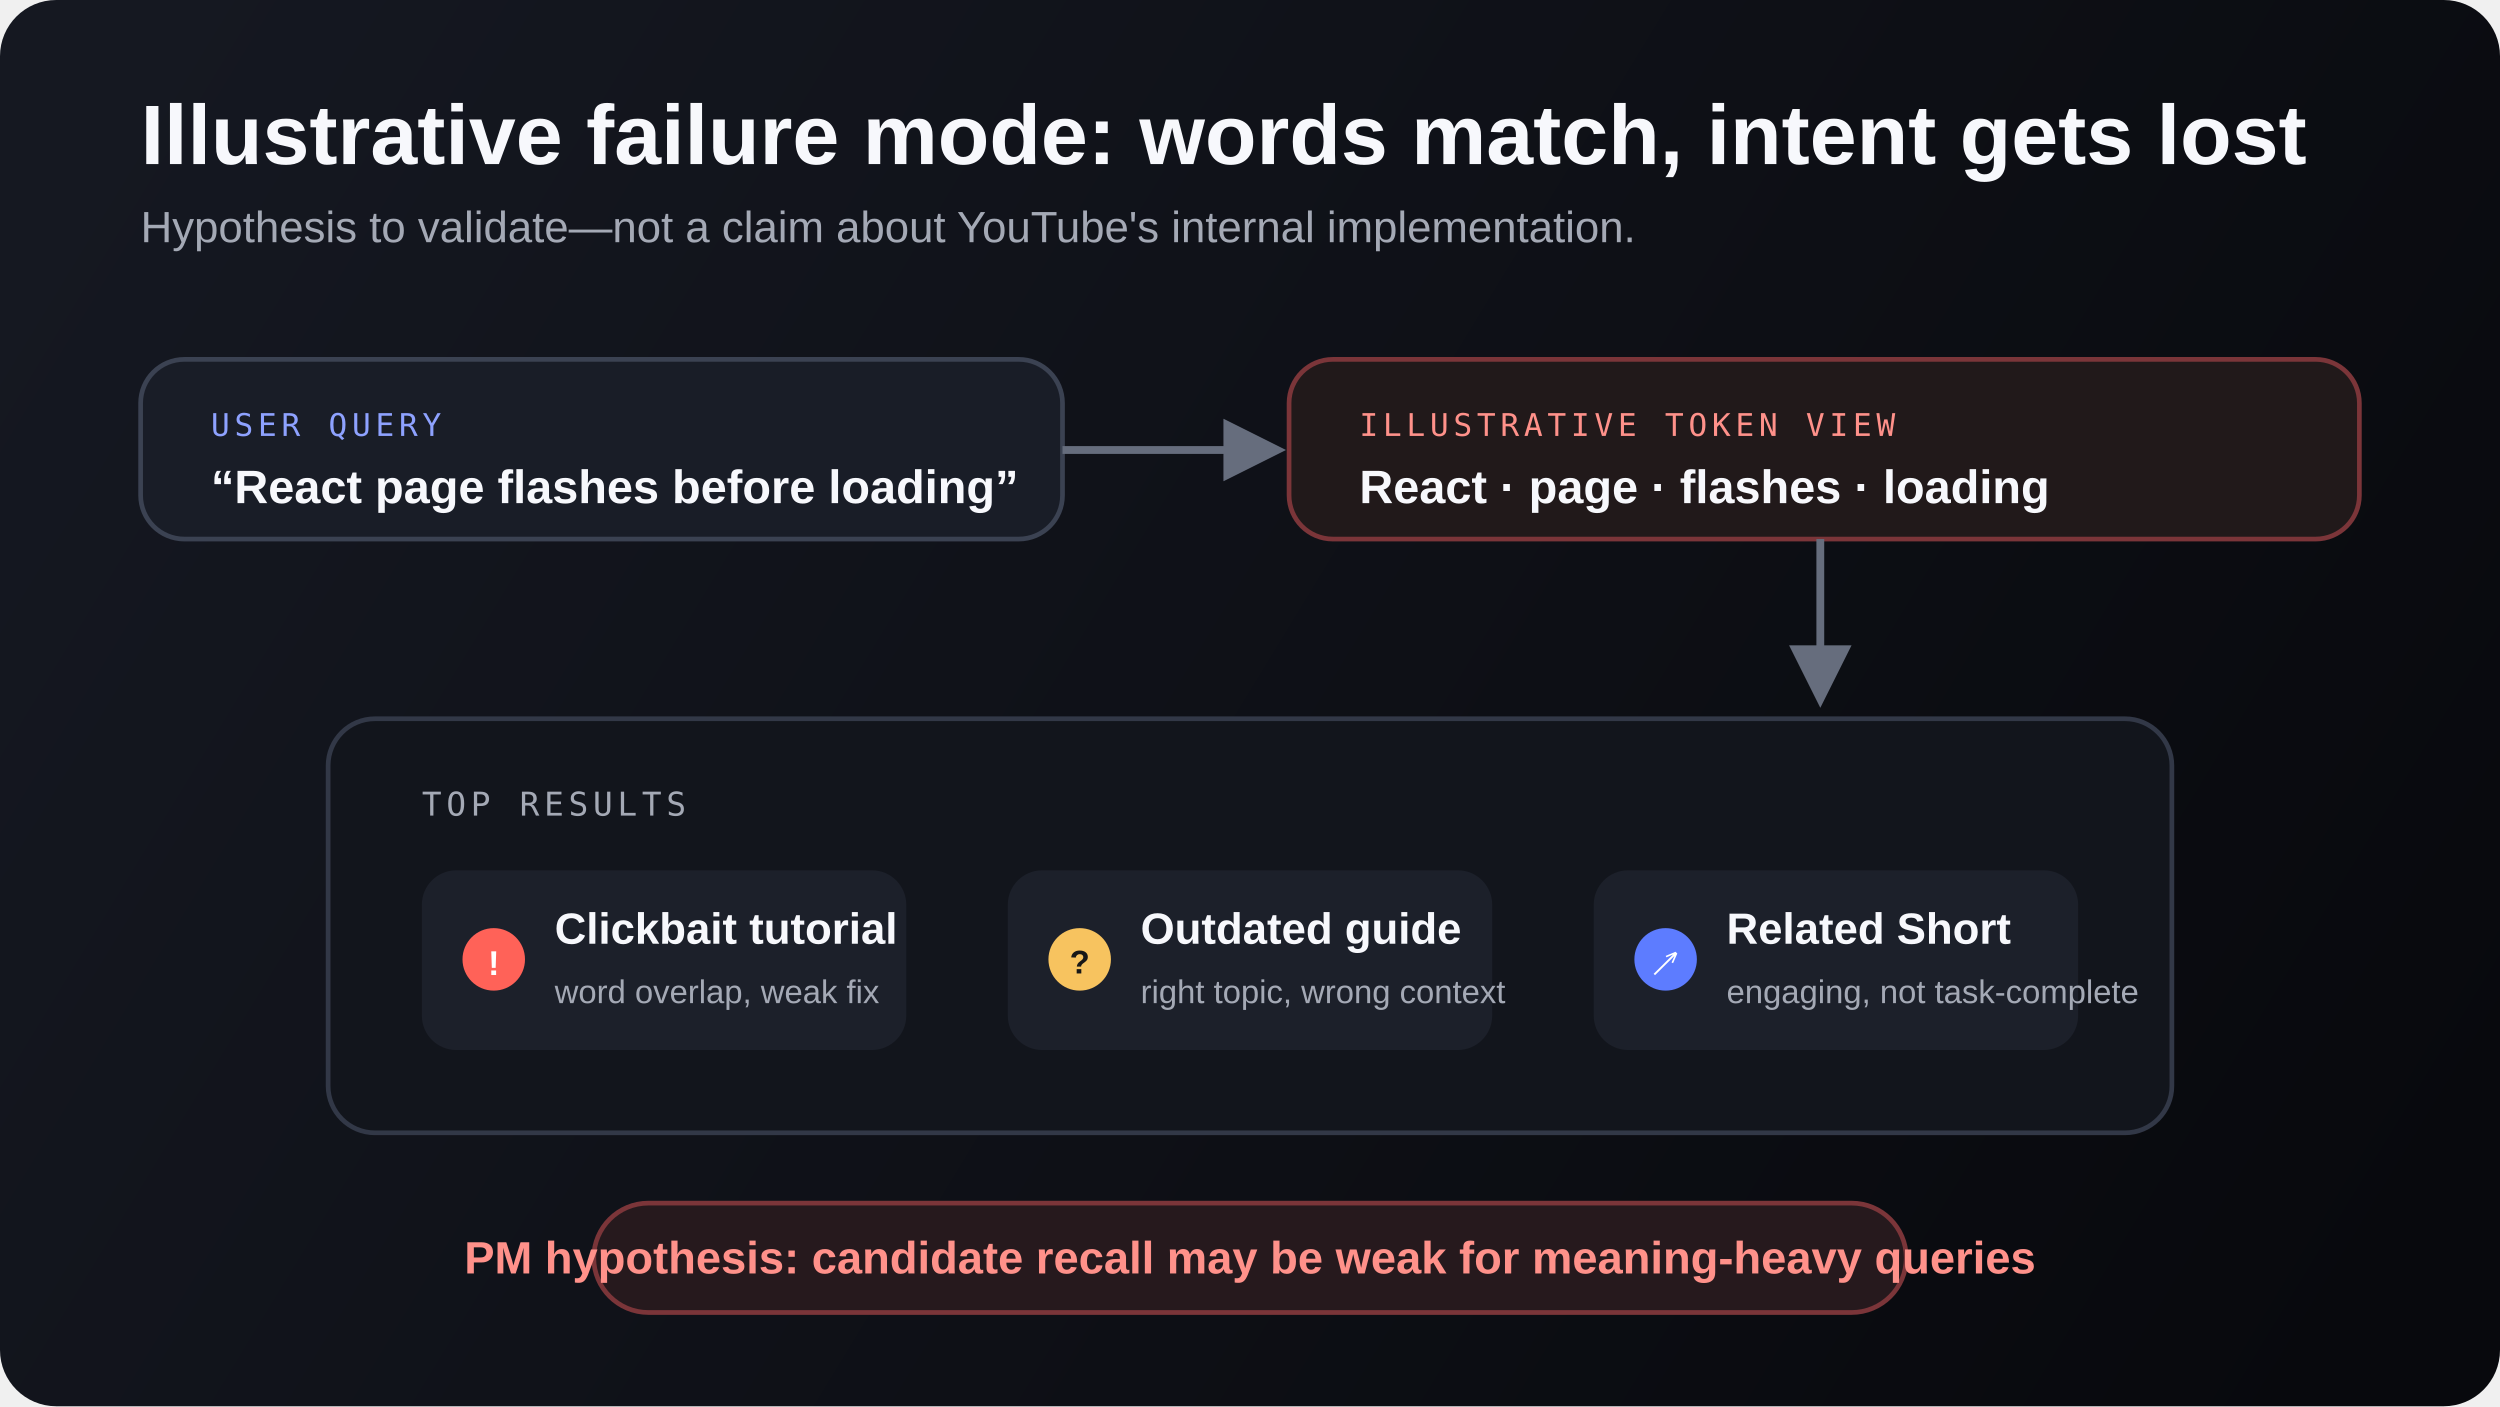
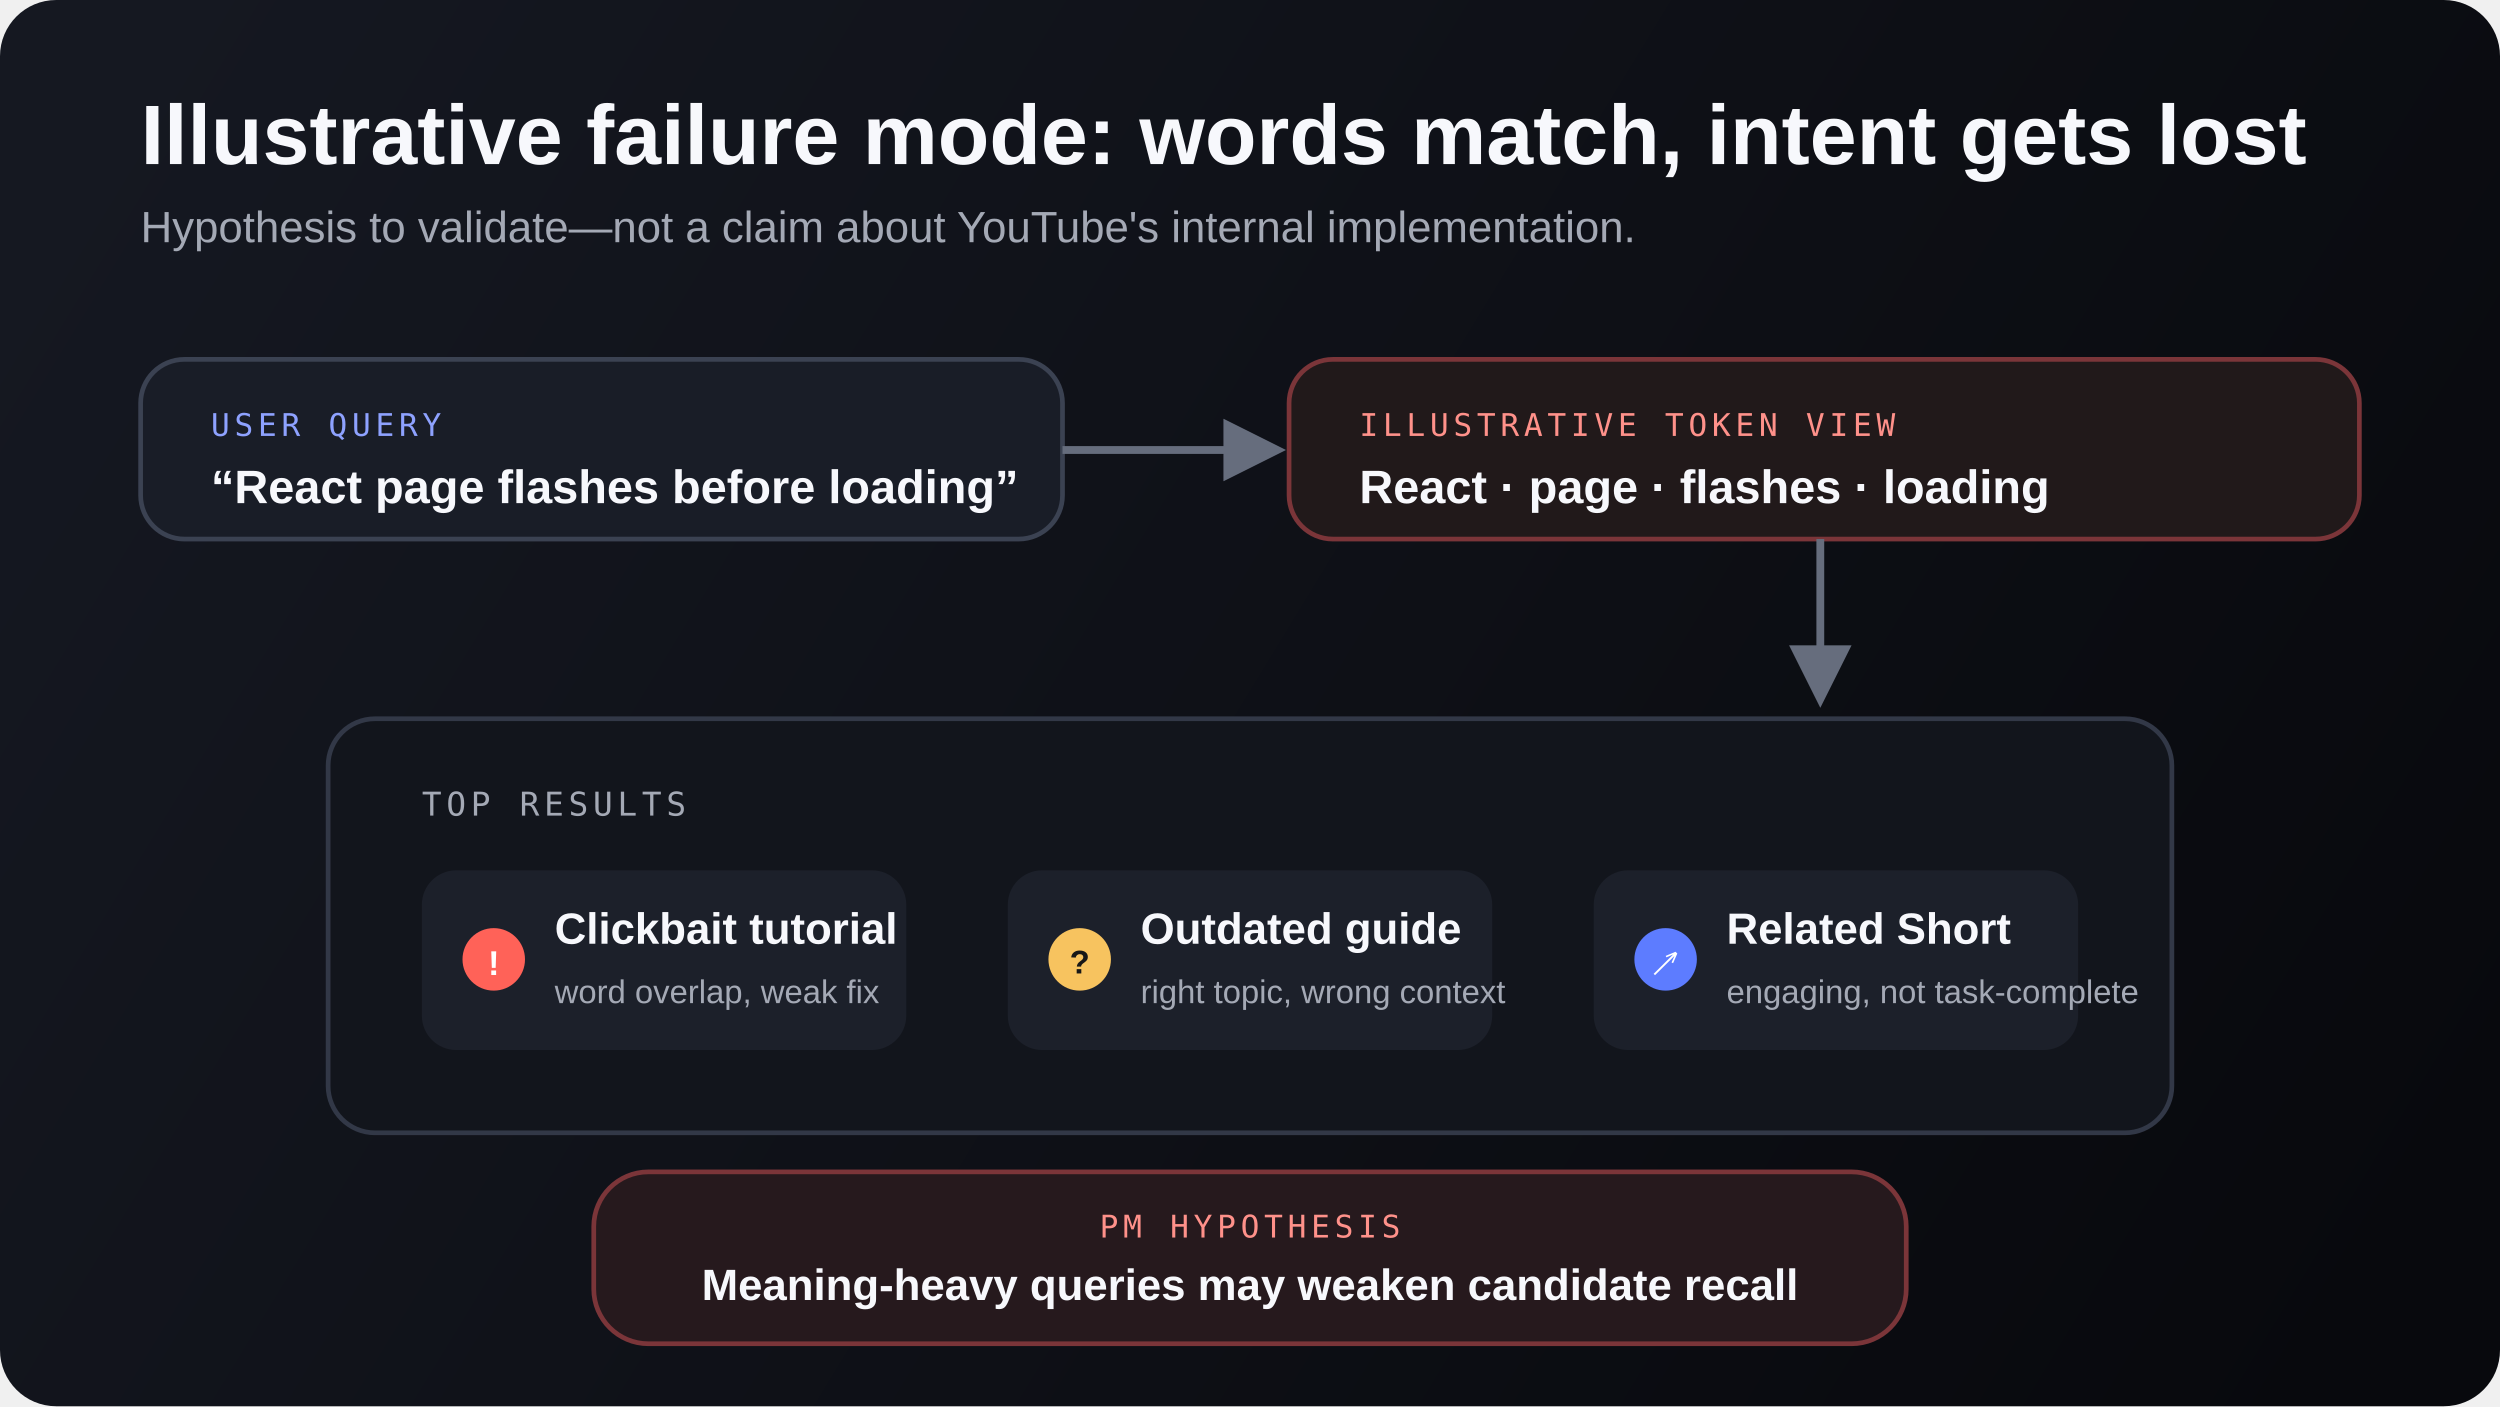
<svg xmlns="http://www.w3.org/2000/svg" width="1600" height="900" viewBox="0 0 1600 900">
  <defs>
    <linearGradient id="bg" x1="90" y1="20" x2="1500" y2="880" gradientUnits="userSpaceOnUse">
      <stop stop-color="#151821" />
      <stop offset="1" stop-color="#08090D" />
    </linearGradient>
    <marker id="arrow" viewBox="0 0 10 10" refX="8" refY="5" markerWidth="8" markerHeight="8" orient="auto">
      <path d="M0 0L10 5L0 10Z" fill="#666D7D" />
    </marker>
  </defs>
  <rect width="1600" height="900" rx="36" fill="url(#bg)" />
  <text x="90" y="105" fill="#F7F8FC" font-family="Arial" font-size="54" font-weight="700">Illustrative failure mode: words match, intent gets lost</text>
  <text x="90" y="155" fill="#A4A9B5" font-family="Arial" font-size="28">Hypothesis to validate—not a claim about YouTube's internal implementation.</text>
  <rect x="90" y="230" width="590" height="115" rx="28" fill="#191D27" stroke="#3B4252" stroke-width="3" />
  <text x="135" y="279" fill="#8EA2FF" font-family="ui-monospace, monospace" font-size="20" letter-spacing="3">USER QUERY</text>
  <text x="135" y="322" fill="#F7F8FC" font-family="Arial" font-size="30" font-weight="700">“React page flashes before loading”</text>
  <path d="M680 288H815" stroke="#666D7D" stroke-width="5" marker-end="url(#arrow)" />
  <rect x="825" y="230" width="685" height="115" rx="28" fill="#21191A" stroke="#7B3539" stroke-width="3" />
  <text x="870" y="279" fill="#FF918A" font-family="ui-monospace, monospace" font-size="20" letter-spacing="3">ILLUSTRATIVE TOKEN VIEW</text>
  <text x="870" y="322" fill="#F7F8FC" font-family="Arial" font-size="30" font-weight="700">React · page · flashes · loading</text>
  <path d="M1165 345V445" stroke="#666D7D" stroke-width="5" marker-end="url(#arrow)" />
  <rect x="210" y="460" width="1180" height="265" rx="30" fill="#12151C" stroke="#323847" stroke-width="3" />
  <text x="270" y="522" fill="#A4A9B5" font-family="ui-monospace, monospace" font-size="21" letter-spacing="3">TOP RESULTS</text>
  <g>
    <rect x="270" y="557" width="310" height="115" rx="22" fill="#1C202A" />
    <circle cx="316" cy="614" r="20" fill="#FF6258" />
    <text x="316" y="624" text-anchor="middle" fill="white" font-family="Arial" font-size="22" font-weight="700">!</text>
-     <text x="355" y="604" fill="#F7F8FC" font-family="Arial" font-size="28" font-weight="700">Clickbait tutorial</text>
-     <text x="355" y="642" fill="#A4A9B5" font-family="Arial" font-size="21">word overlap, weak fix</text>
+     <text x="355" y="604" fill="#F7F8FC" font-family="Arial" font-size="28" font-weight="700" textLength="200" lengthAdjust="spacingAndGlyphs">Clickbait tutorial</text>
+     <text x="355" y="642" fill="#A4A9B5" font-family="Arial" font-size="21" textLength="205" lengthAdjust="spacingAndGlyphs">word overlap, weak fix</text>
  </g>
  <g>
    <rect x="645" y="557" width="310" height="115" rx="22" fill="#1C202A" />
    <circle cx="691" cy="614" r="20" fill="#F7C35F" />
    <text x="691" y="623" text-anchor="middle" fill="#171717" font-family="Arial" font-size="21" font-weight="700">?</text>
-     <text x="730" y="604" fill="#F7F8FC" font-family="Arial" font-size="28" font-weight="700">Outdated guide</text>
-     <text x="730" y="642" fill="#A4A9B5" font-family="Arial" font-size="21">right topic, wrong context</text>
+     <text x="730" y="604" fill="#F7F8FC" font-family="Arial" font-size="28" font-weight="700" textLength="190" lengthAdjust="spacingAndGlyphs">Outdated guide</text>
+     <text x="730" y="642" fill="#A4A9B5" font-family="Arial" font-size="21" textLength="200" lengthAdjust="spacingAndGlyphs">right topic, wrong context</text>
  </g>
  <g>
    <rect x="1020" y="557" width="310" height="115" rx="22" fill="#1C202A" />
    <circle cx="1066" cy="614" r="20" fill="#5D7CFF" />
    <text x="1066" y="623" text-anchor="middle" fill="white" font-family="Arial" font-size="21" font-weight="700">↗</text>
-     <text x="1105" y="604" fill="#F7F8FC" font-family="Arial" font-size="28" font-weight="700">Related Short</text>
-     <text x="1105" y="642" fill="#A4A9B5" font-family="Arial" font-size="21">engaging, not task-complete</text>
+     <text x="1105" y="604" fill="#F7F8FC" font-family="Arial" font-size="28" font-weight="700" textLength="180" lengthAdjust="spacingAndGlyphs">Related Short</text>
+     <text x="1105" y="642" fill="#A4A9B5" font-family="Arial" font-size="21" textLength="200" lengthAdjust="spacingAndGlyphs">engaging, not task-complete</text>
  </g>
-   <rect x="380" y="770" width="840" height="70" rx="35" fill="#26191D" stroke="#7B3539" stroke-width="3" />
-   <text x="800" y="815" text-anchor="middle" fill="#FF918A" font-family="Arial" font-size="29" font-weight="700">PM hypothesis: candidate recall may be weak for meaning-heavy queries</text>
+   <rect x="380" y="750" width="840" height="110" rx="35" fill="#26191D" stroke="#7B3539" stroke-width="3" />
+   <text x="800" y="792" text-anchor="middle" fill="#FF918A" font-family="ui-monospace, monospace" font-size="20" letter-spacing="3">PM HYPOTHESIS</text>
+   <text x="800" y="832" text-anchor="middle" fill="#F7F8FC" font-family="Arial" font-size="28" font-weight="700">Meaning-heavy queries may weaken candidate recall</text>
</svg>
